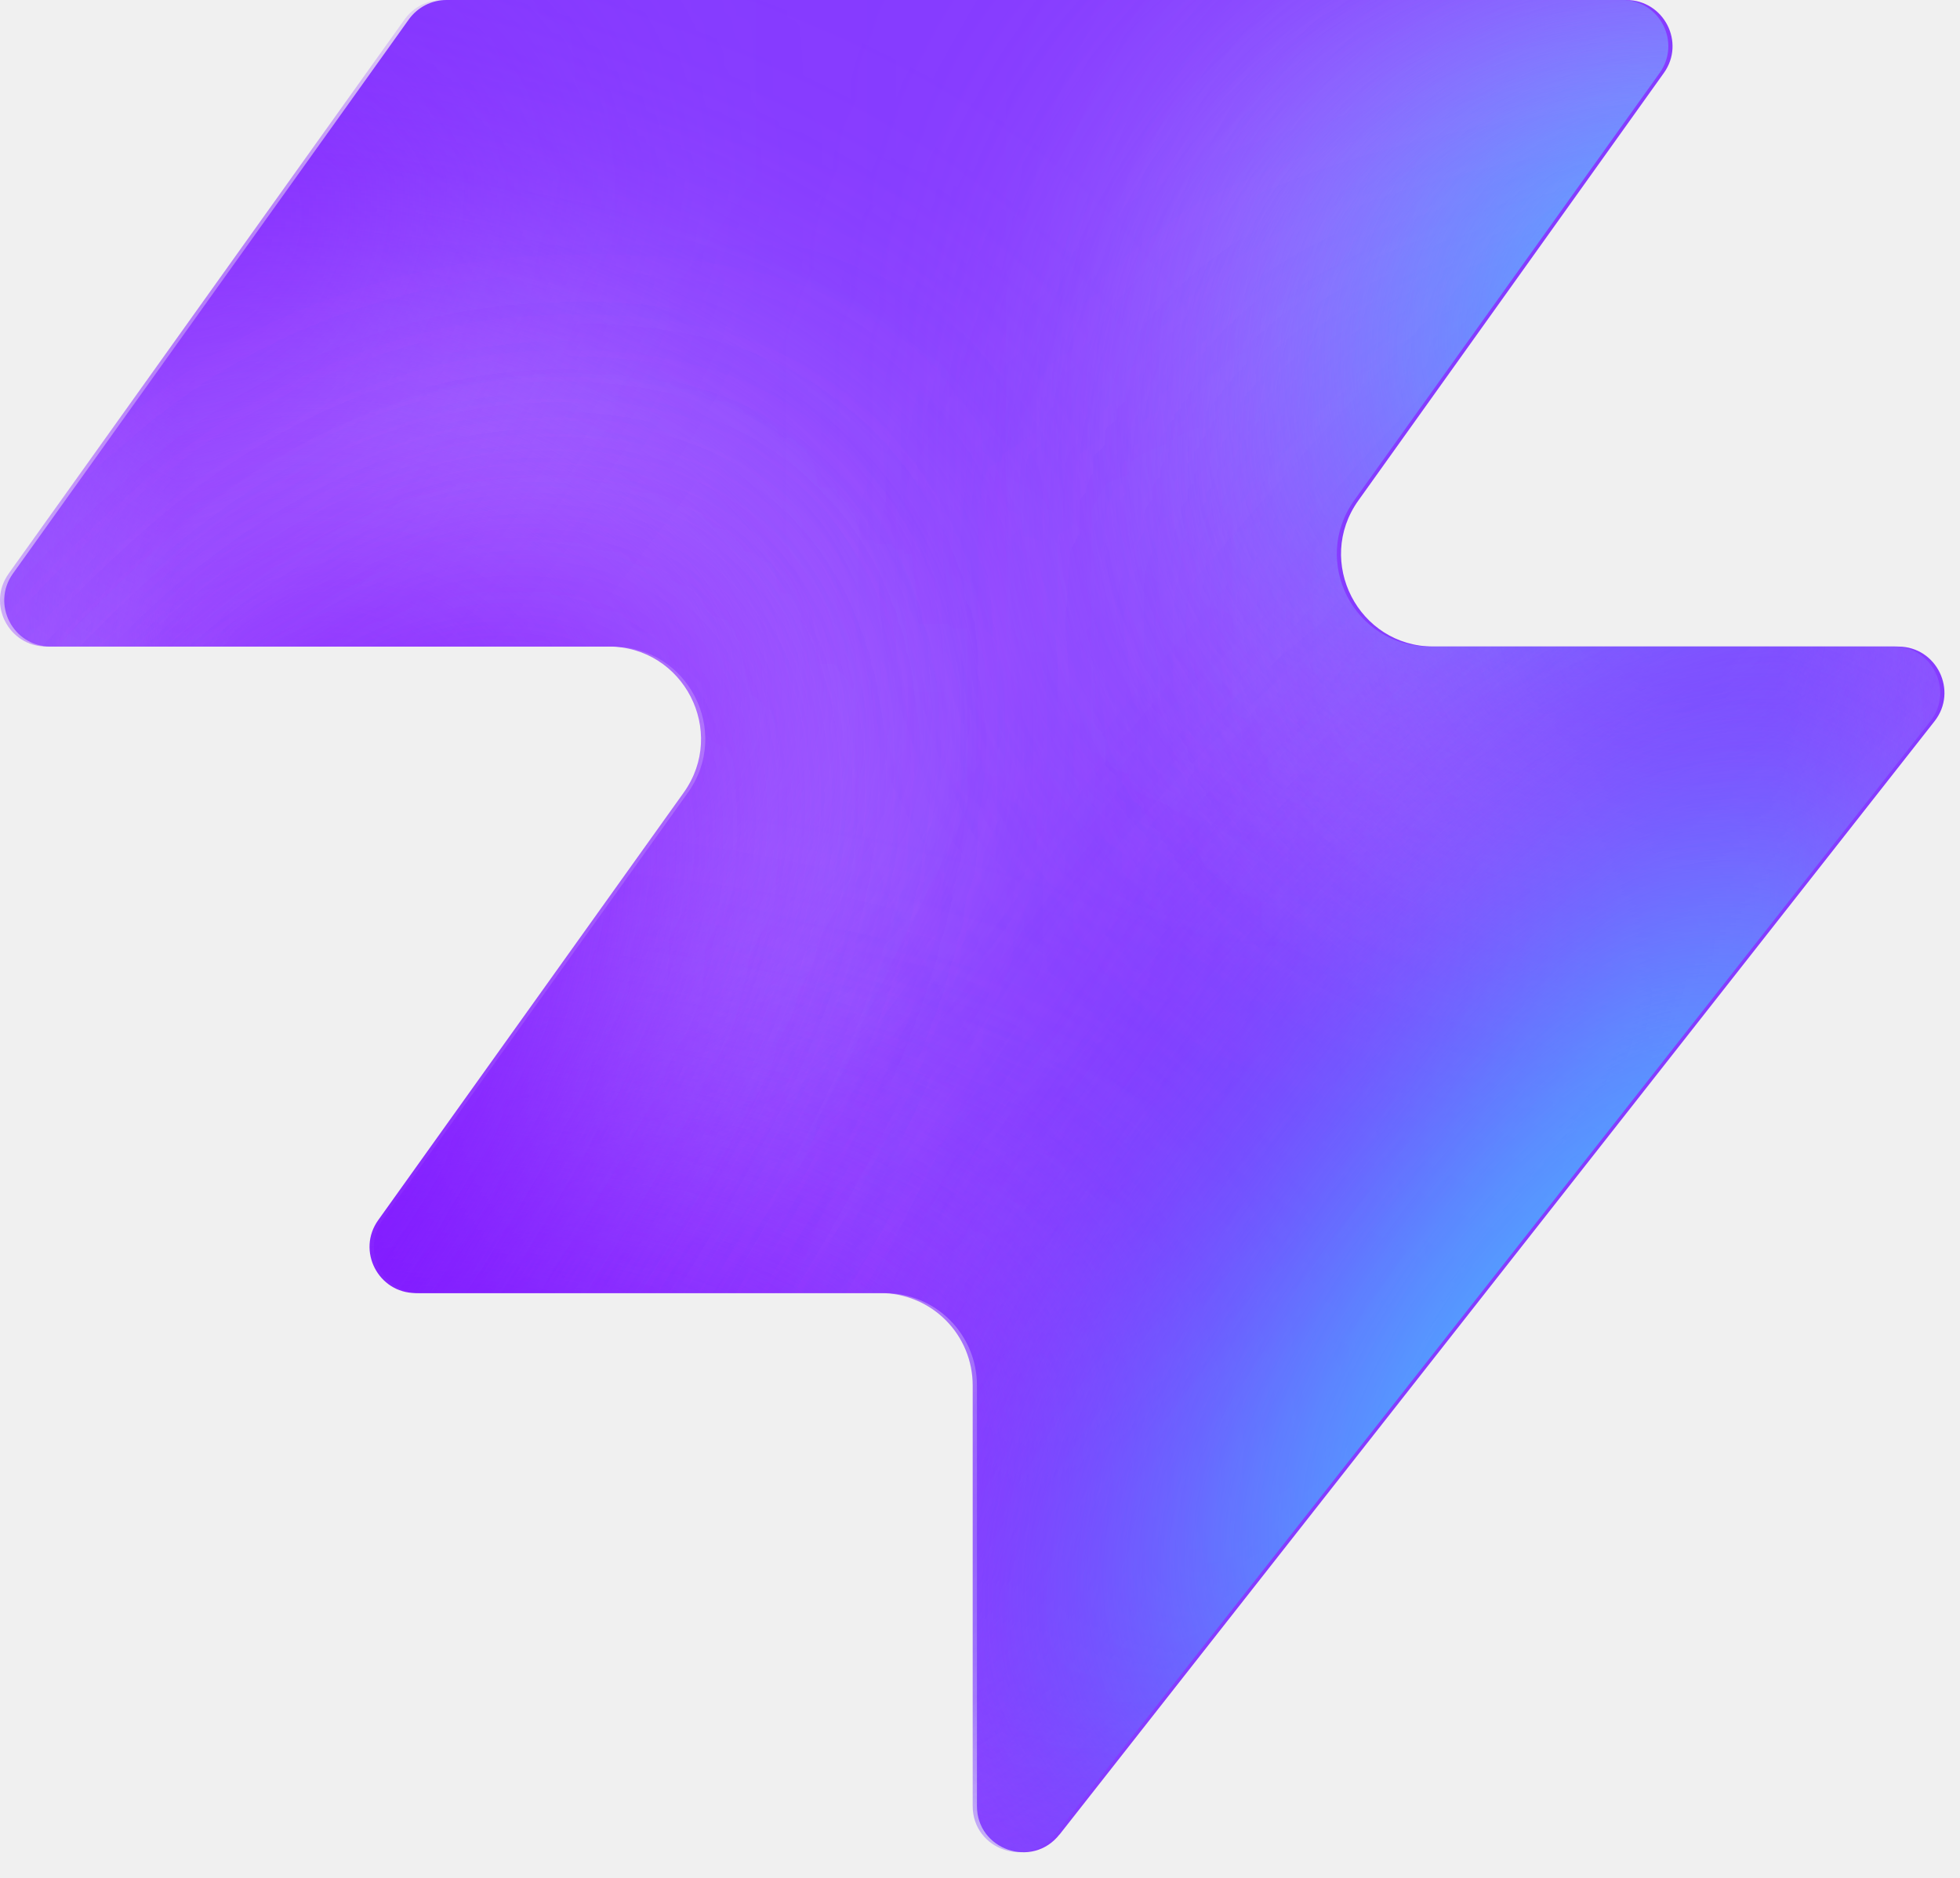
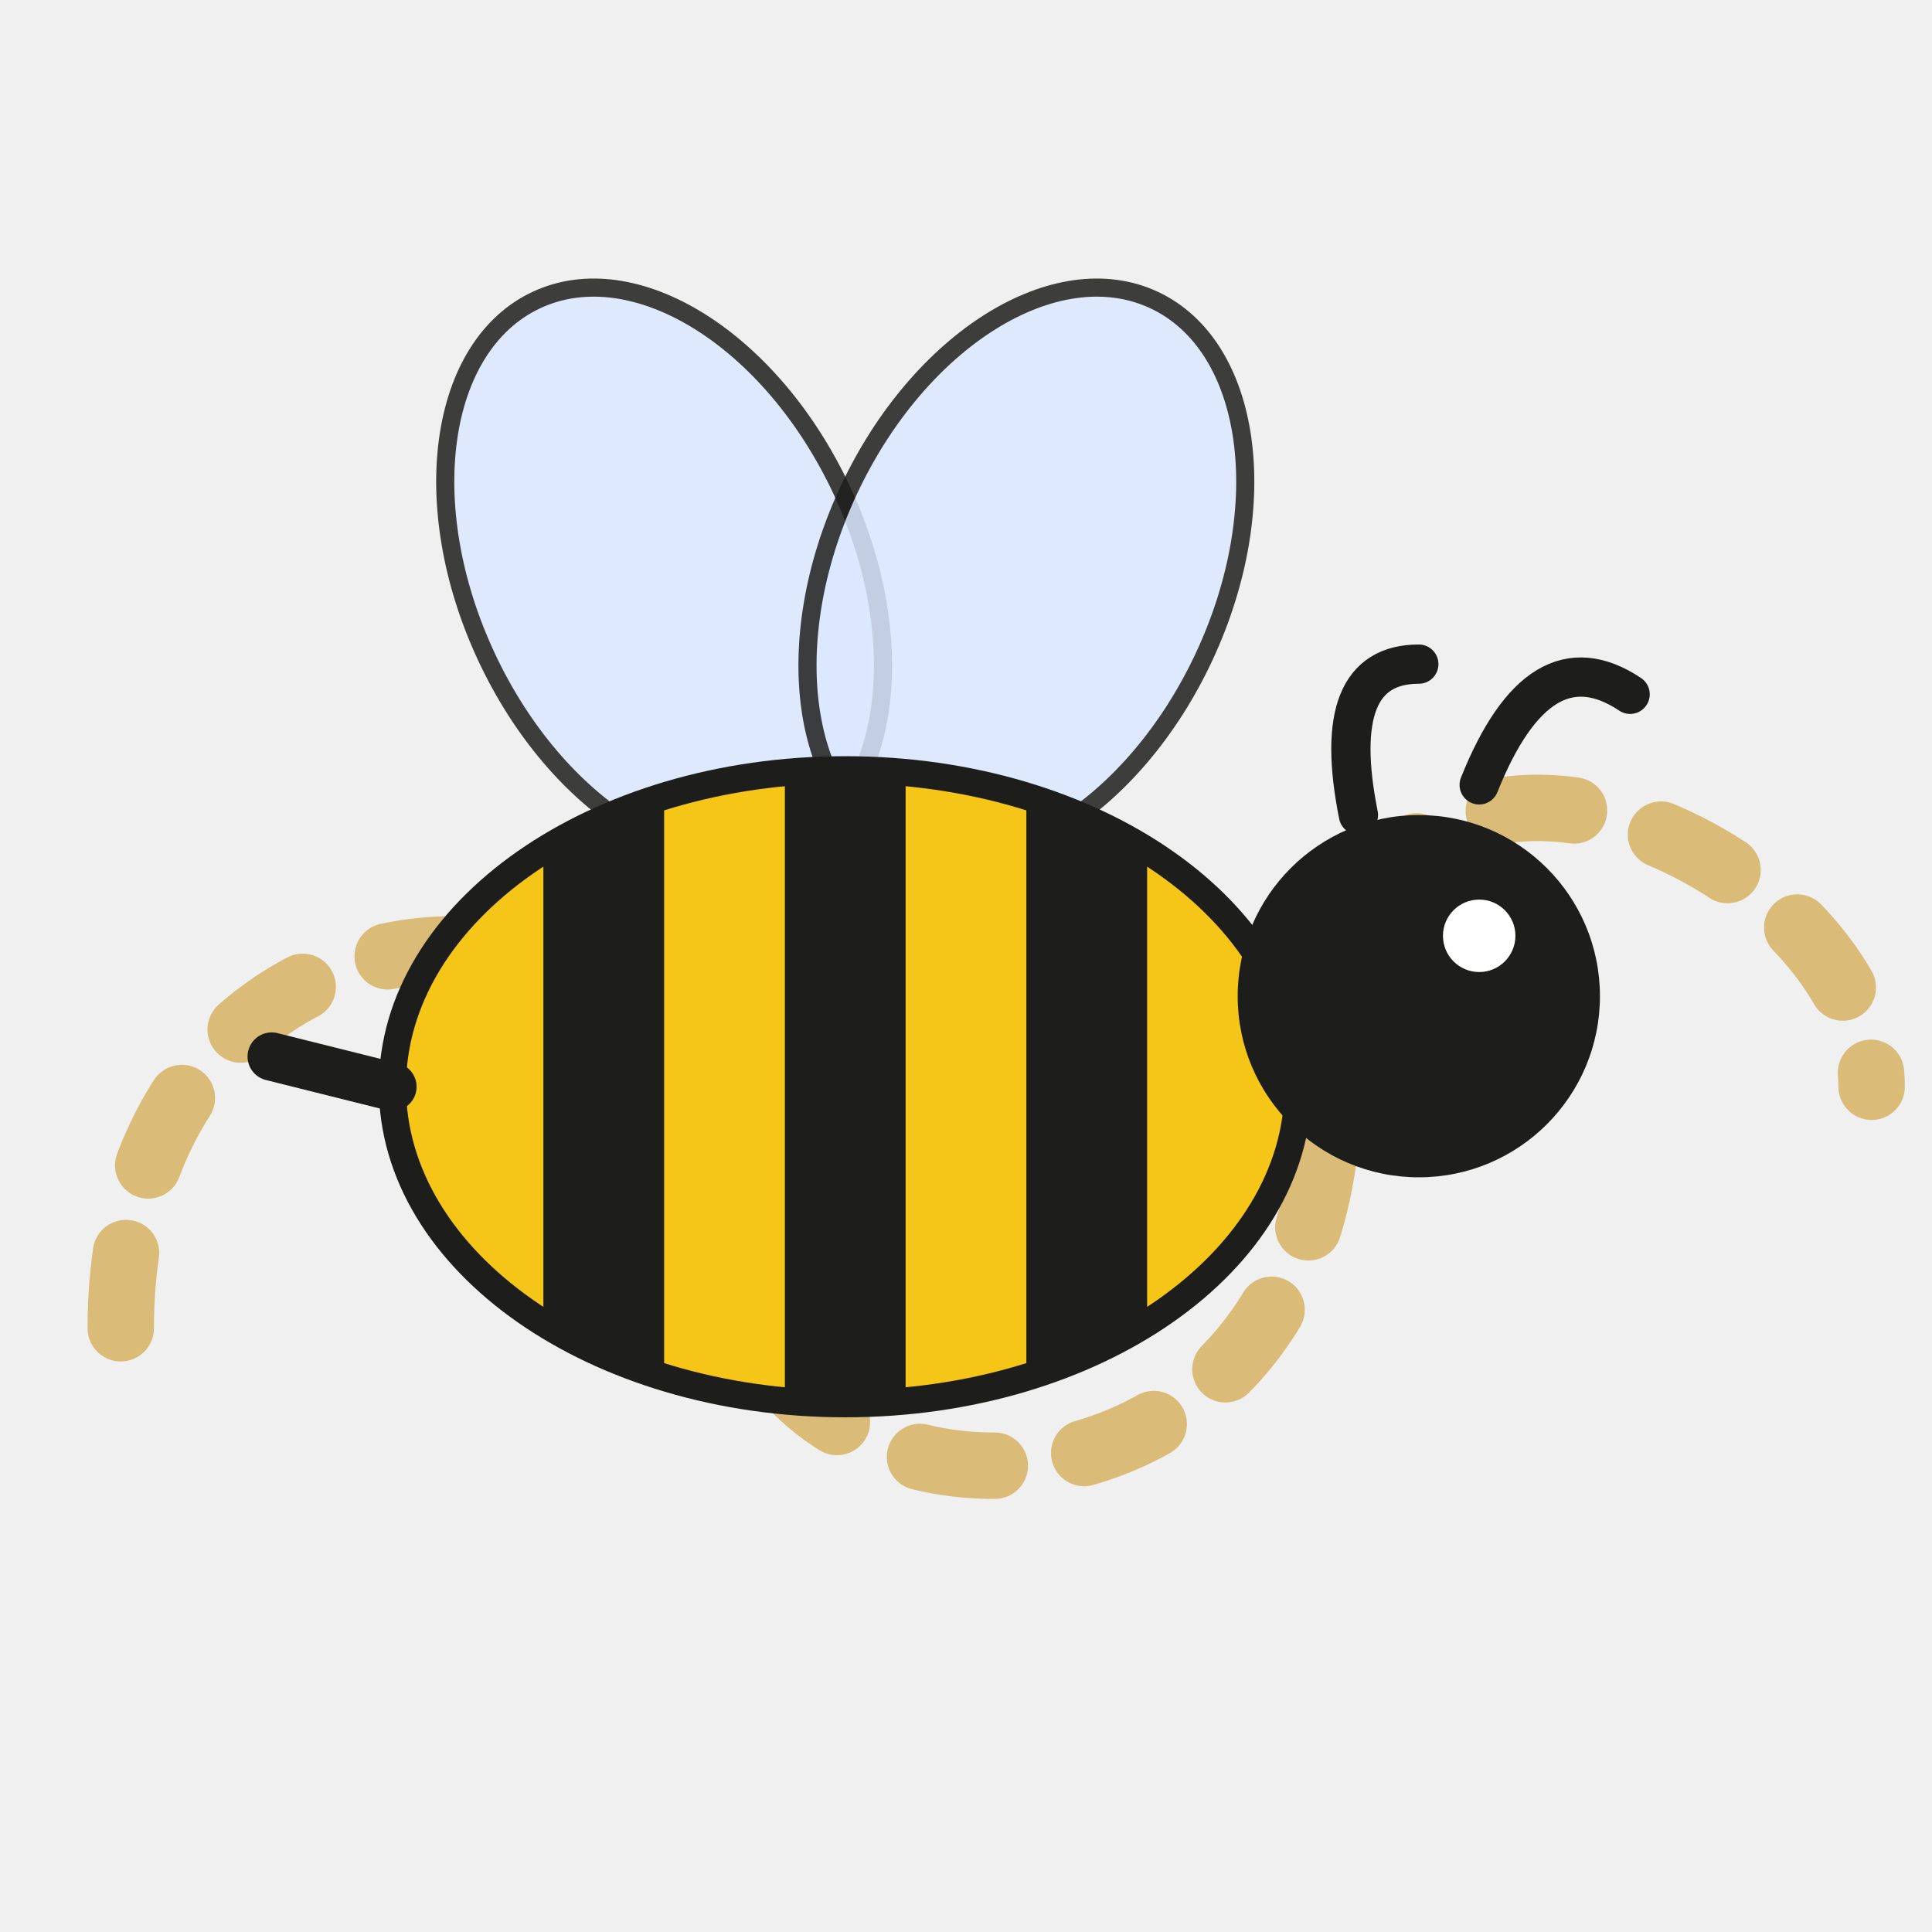
- <svg xmlns="http://www.w3.org/2000/svg" width="48" height="46" fill="none" viewBox="0 0 48 46">
-   <path fill="#863bff" d="M25.946 44.938c-.664.845-2.021.375-2.021-.698V33.937a2.26 2.26 0 0 0-2.262-2.262H10.287c-.92 0-1.456-1.04-.92-1.788l7.48-10.471c1.07-1.497 0-3.578-1.842-3.578H1.237c-.92 0-1.456-1.04-.92-1.788L10.013.474c.214-.297.556-.474.92-.474h28.894c.92 0 1.456 1.04.92 1.788l-7.48 10.471c-1.07 1.498 0 3.579 1.842 3.579h11.377c.943 0 1.473 1.088.89 1.83L25.947 44.94z" style="fill:#863bff;fill:color(display-p3 .525 .23 1);fill-opacity:1" />
-   <mask id="a" width="48" height="46" x="0" y="0" maskUnits="userSpaceOnUse" style="mask-type:alpha">
-     <path fill="#000" d="M25.842 44.938c-.664.844-2.021.375-2.021-.698V33.937a2.26 2.26 0 0 0-2.262-2.262H10.183c-.92 0-1.456-1.04-.92-1.788l7.48-10.471c1.07-1.498 0-3.579-1.842-3.579H1.133c-.92 0-1.456-1.04-.92-1.787L9.91.473c.214-.297.556-.474.92-.474h28.894c.92 0 1.456 1.04.92 1.788l-7.48 10.471c-1.07 1.498 0 3.578 1.842 3.578h11.377c.943 0 1.473 1.088.89 1.832L25.843 44.94z" style="fill:#000;fill-opacity:1" />
-   </mask>
-   <g mask="url(#a)">
-     <g filter="url(#b)">
-       <ellipse cx="5.508" cy="14.704" fill="#ede6ff" rx="5.508" ry="14.704" style="fill:#ede6ff;fill:color(display-p3 .927 .903 1);fill-opacity:1" transform="matrix(.00324 1 1 -.00324 -4.47 31.516)" />
-     </g>
-     <g filter="url(#c)">
-       <ellipse cx="10.399" cy="29.851" fill="#ede6ff" rx="10.399" ry="29.851" style="fill:#ede6ff;fill:color(display-p3 .927 .903 1);fill-opacity:1" transform="matrix(.00324 1 1 -.00324 -39.328 7.883)" />
-     </g>
-     <g filter="url(#d)">
-       <ellipse cx="5.508" cy="30.487" fill="#7e14ff" rx="5.508" ry="30.487" style="fill:#7e14ff;fill:color(display-p3 .492 .077 1);fill-opacity:1" transform="rotate(89.814 -25.913 -14.639)scale(1 -1)" />
-     </g>
-     <g filter="url(#e)">
-       <ellipse cx="5.508" cy="30.599" fill="#7e14ff" rx="5.508" ry="30.599" style="fill:#7e14ff;fill:color(display-p3 .492 .077 1);fill-opacity:1" transform="rotate(89.814 -32.644 -3.334)scale(1 -1)" />
-     </g>
-     <g filter="url(#f)">
-       <ellipse cx="5.508" cy="30.599" fill="#7e14ff" rx="5.508" ry="30.599" style="fill:#7e14ff;fill:color(display-p3 .492 .077 1);fill-opacity:1" transform="matrix(.00324 1 1 -.00324 -34.34 30.47)" />
-     </g>
-     <g filter="url(#g)">
-       <ellipse cx="14.072" cy="22.078" fill="#ede6ff" rx="14.072" ry="22.078" style="fill:#ede6ff;fill:color(display-p3 .927 .903 1);fill-opacity:1" transform="rotate(93.35 24.506 48.493)scale(-1 1)" />
-     </g>
-     <g filter="url(#h)">
-       <ellipse cx="3.47" cy="21.501" fill="#7e14ff" rx="3.47" ry="21.501" style="fill:#7e14ff;fill:color(display-p3 .492 .077 1);fill-opacity:1" transform="rotate(89.009 28.708 47.59)scale(-1 1)" />
-     </g>
-     <g filter="url(#i)">
-       <ellipse cx="3.47" cy="21.501" fill="#7e14ff" rx="3.47" ry="21.501" style="fill:#7e14ff;fill:color(display-p3 .492 .077 1);fill-opacity:1" transform="rotate(89.009 28.708 47.59)scale(-1 1)" />
-     </g>
-     <g filter="url(#j)">
-       <ellipse cx=".387" cy="8.972" fill="#7e14ff" rx="4.407" ry="29.108" style="fill:#7e14ff;fill:color(display-p3 .492 .077 1);fill-opacity:1" transform="rotate(39.51 .387 8.972)" />
-     </g>
-     <g filter="url(#k)">
-       <ellipse cx="47.523" cy="-6.092" fill="#7e14ff" rx="4.407" ry="29.108" style="fill:#7e14ff;fill:color(display-p3 .492 .077 1);fill-opacity:1" transform="rotate(37.892 47.523 -6.092)" />
-     </g>
-     <g filter="url(#l)">
-       <ellipse cx="41.412" cy="6.333" fill="#47bfff" rx="5.971" ry="9.665" style="fill:#47bfff;fill:color(display-p3 .28 .748 1);fill-opacity:1" transform="rotate(37.892 41.412 6.333)" />
-     </g>
-     <g filter="url(#m)">
-       <ellipse cx="-1.879" cy="38.332" fill="#7e14ff" rx="4.407" ry="29.108" style="fill:#7e14ff;fill:color(display-p3 .492 .077 1);fill-opacity:1" transform="rotate(37.892 -1.88 38.332)" />
-     </g>
-     <g filter="url(#n)">
-       <ellipse cx="-1.879" cy="38.332" fill="#7e14ff" rx="4.407" ry="29.108" style="fill:#7e14ff;fill:color(display-p3 .492 .077 1);fill-opacity:1" transform="rotate(37.892 -1.88 38.332)" />
-     </g>
-     <g filter="url(#o)">
-       <ellipse cx="35.651" cy="29.907" fill="#7e14ff" rx="4.407" ry="29.108" style="fill:#7e14ff;fill:color(display-p3 .492 .077 1);fill-opacity:1" transform="rotate(37.892 35.651 29.907)" />
-     </g>
-     <g filter="url(#p)">
-       <ellipse cx="38.418" cy="32.4" fill="#47bfff" rx="5.971" ry="15.297" style="fill:#47bfff;fill:color(display-p3 .28 .748 1);fill-opacity:1" transform="rotate(37.892 38.418 32.4)" />
-     </g>
+ <svg xmlns="http://www.w3.org/2000/svg" viewBox="0 0 64 64" width="64" height="64">
+   <path d="M4 44 C 4 28, 24 28, 24 40 S 44 52, 44 36 S 62 28, 62 36" fill="none" stroke="#c89116" stroke-width="2.2" stroke-dasharray="2.5 3" stroke-linecap="round" opacity="0.55" />
+   <ellipse cx="22" cy="19" rx="6.5" ry="10" fill="#dbe8ff" opacity="0.85" stroke="#1d1d1b" stroke-width="0.6" transform="rotate(-25 22 19)" />
+   <ellipse cx="34" cy="19" rx="6.5" ry="10" fill="#dbe8ff" opacity="0.85" stroke="#1d1d1b" stroke-width="0.6" transform="rotate(25 34 19)" />
+   <defs>
+     <clipPath id="body">
+       <ellipse cx="28" cy="36" rx="15" ry="10.5" />
+     </clipPath>
+   </defs>
+   <ellipse cx="28" cy="36" rx="15" ry="10.5" fill="#f5c518" />
+   <g clip-path="url(#body)">
+     <rect x="18" y="24" width="4" height="24" fill="#1d1d1b" />
+     <rect x="26" y="24" width="4" height="24" fill="#1d1d1b" />
+     <rect x="34" y="24" width="4" height="24" fill="#1d1d1b" />
  </g>
-   <defs>
-     <filter id="b" width="60.045" height="41.654" x="-19.77" y="16.149" color-interpolation-filters="sRGB" filterUnits="userSpaceOnUse">
-       <feFlood flood-opacity="0" result="BackgroundImageFix" />
-       <feBlend in="SourceGraphic" in2="BackgroundImageFix" result="shape" />
-       <feGaussianBlur result="effect1_foregroundBlur_2002_17158" stdDeviation="7.659" />
-     </filter>
-     <filter id="c" width="90.34" height="51.437" x="-54.613" y="-7.533" color-interpolation-filters="sRGB" filterUnits="userSpaceOnUse">
-       <feFlood flood-opacity="0" result="BackgroundImageFix" />
-       <feBlend in="SourceGraphic" in2="BackgroundImageFix" result="shape" />
-       <feGaussianBlur result="effect1_foregroundBlur_2002_17158" stdDeviation="7.659" />
-     </filter>
-     <filter id="d" width="79.355" height="29.4" x="-49.64" y="2.03" color-interpolation-filters="sRGB" filterUnits="userSpaceOnUse">
-       <feFlood flood-opacity="0" result="BackgroundImageFix" />
-       <feBlend in="SourceGraphic" in2="BackgroundImageFix" result="shape" />
-       <feGaussianBlur result="effect1_foregroundBlur_2002_17158" stdDeviation="4.596" />
-     </filter>
-     <filter id="e" width="79.579" height="29.4" x="-45.045" y="20.029" color-interpolation-filters="sRGB" filterUnits="userSpaceOnUse">
-       <feFlood flood-opacity="0" result="BackgroundImageFix" />
-       <feBlend in="SourceGraphic" in2="BackgroundImageFix" result="shape" />
-       <feGaussianBlur result="effect1_foregroundBlur_2002_17158" stdDeviation="4.596" />
-     </filter>
-     <filter id="f" width="79.579" height="29.4" x="-43.513" y="21.178" color-interpolation-filters="sRGB" filterUnits="userSpaceOnUse">
-       <feFlood flood-opacity="0" result="BackgroundImageFix" />
-       <feBlend in="SourceGraphic" in2="BackgroundImageFix" result="shape" />
-       <feGaussianBlur result="effect1_foregroundBlur_2002_17158" stdDeviation="4.596" />
-     </filter>
-     <filter id="g" width="74.749" height="58.852" x="15.756" y="-17.901" color-interpolation-filters="sRGB" filterUnits="userSpaceOnUse">
-       <feFlood flood-opacity="0" result="BackgroundImageFix" />
-       <feBlend in="SourceGraphic" in2="BackgroundImageFix" result="shape" />
-       <feGaussianBlur result="effect1_foregroundBlur_2002_17158" stdDeviation="7.659" />
-     </filter>
-     <filter id="h" width="61.377" height="25.362" x="23.548" y="2.284" color-interpolation-filters="sRGB" filterUnits="userSpaceOnUse">
-       <feFlood flood-opacity="0" result="BackgroundImageFix" />
-       <feBlend in="SourceGraphic" in2="BackgroundImageFix" result="shape" />
-       <feGaussianBlur result="effect1_foregroundBlur_2002_17158" stdDeviation="4.596" />
-     </filter>
-     <filter id="i" width="61.377" height="25.362" x="23.548" y="2.284" color-interpolation-filters="sRGB" filterUnits="userSpaceOnUse">
-       <feFlood flood-opacity="0" result="BackgroundImageFix" />
-       <feBlend in="SourceGraphic" in2="BackgroundImageFix" result="shape" />
-       <feGaussianBlur result="effect1_foregroundBlur_2002_17158" stdDeviation="4.596" />
-     </filter>
-     <filter id="j" width="56.045" height="63.649" x="-27.636" y="-22.853" color-interpolation-filters="sRGB" filterUnits="userSpaceOnUse">
-       <feFlood flood-opacity="0" result="BackgroundImageFix" />
-       <feBlend in="SourceGraphic" in2="BackgroundImageFix" result="shape" />
-       <feGaussianBlur result="effect1_foregroundBlur_2002_17158" stdDeviation="4.596" />
-     </filter>
-     <filter id="k" width="54.814" height="64.646" x="20.116" y="-38.415" color-interpolation-filters="sRGB" filterUnits="userSpaceOnUse">
-       <feFlood flood-opacity="0" result="BackgroundImageFix" />
-       <feBlend in="SourceGraphic" in2="BackgroundImageFix" result="shape" />
-       <feGaussianBlur result="effect1_foregroundBlur_2002_17158" stdDeviation="4.596" />
-     </filter>
-     <filter id="l" width="33.541" height="35.313" x="24.641" y="-11.323" color-interpolation-filters="sRGB" filterUnits="userSpaceOnUse">
-       <feFlood flood-opacity="0" result="BackgroundImageFix" />
-       <feBlend in="SourceGraphic" in2="BackgroundImageFix" result="shape" />
-       <feGaussianBlur result="effect1_foregroundBlur_2002_17158" stdDeviation="4.596" />
-     </filter>
-     <filter id="m" width="54.814" height="64.646" x="-29.286" y="6.009" color-interpolation-filters="sRGB" filterUnits="userSpaceOnUse">
-       <feFlood flood-opacity="0" result="BackgroundImageFix" />
-       <feBlend in="SourceGraphic" in2="BackgroundImageFix" result="shape" />
-       <feGaussianBlur result="effect1_foregroundBlur_2002_17158" stdDeviation="4.596" />
-     </filter>
-     <filter id="n" width="54.814" height="64.646" x="-29.286" y="6.009" color-interpolation-filters="sRGB" filterUnits="userSpaceOnUse">
-       <feFlood flood-opacity="0" result="BackgroundImageFix" />
-       <feBlend in="SourceGraphic" in2="BackgroundImageFix" result="shape" />
-       <feGaussianBlur result="effect1_foregroundBlur_2002_17158" stdDeviation="4.596" />
-     </filter>
-     <filter id="o" width="54.814" height="64.646" x="8.244" y="-2.416" color-interpolation-filters="sRGB" filterUnits="userSpaceOnUse">
-       <feFlood flood-opacity="0" result="BackgroundImageFix" />
-       <feBlend in="SourceGraphic" in2="BackgroundImageFix" result="shape" />
-       <feGaussianBlur result="effect1_foregroundBlur_2002_17158" stdDeviation="4.596" />
-     </filter>
-     <filter id="p" width="39.409" height="43.623" x="18.713" y="10.588" color-interpolation-filters="sRGB" filterUnits="userSpaceOnUse">
-       <feFlood flood-opacity="0" result="BackgroundImageFix" />
-       <feBlend in="SourceGraphic" in2="BackgroundImageFix" result="shape" />
-       <feGaussianBlur result="effect1_foregroundBlur_2002_17158" stdDeviation="4.596" />
-     </filter>
-   </defs>
+   <ellipse cx="28" cy="36" rx="15" ry="10.5" fill="none" stroke="#1d1d1b" stroke-width="0.9" />
+   <circle cx="47" cy="33" r="6" fill="#1d1d1b" />
+   <circle cx="49" cy="31" r="1.2" fill="#ffffff" />
+   <path d="M45 27 Q 44 22 47 22" fill="none" stroke="#1d1d1b" stroke-width="1.3" stroke-linecap="round" />
+   <path d="M49 26 Q 51 21 54 23" fill="none" stroke="#1d1d1b" stroke-width="1.3" stroke-linecap="round" />
+   <path d="M13 36 L 9 35" fill="none" stroke="#1d1d1b" stroke-width="1.6" stroke-linecap="round" />
</svg>
